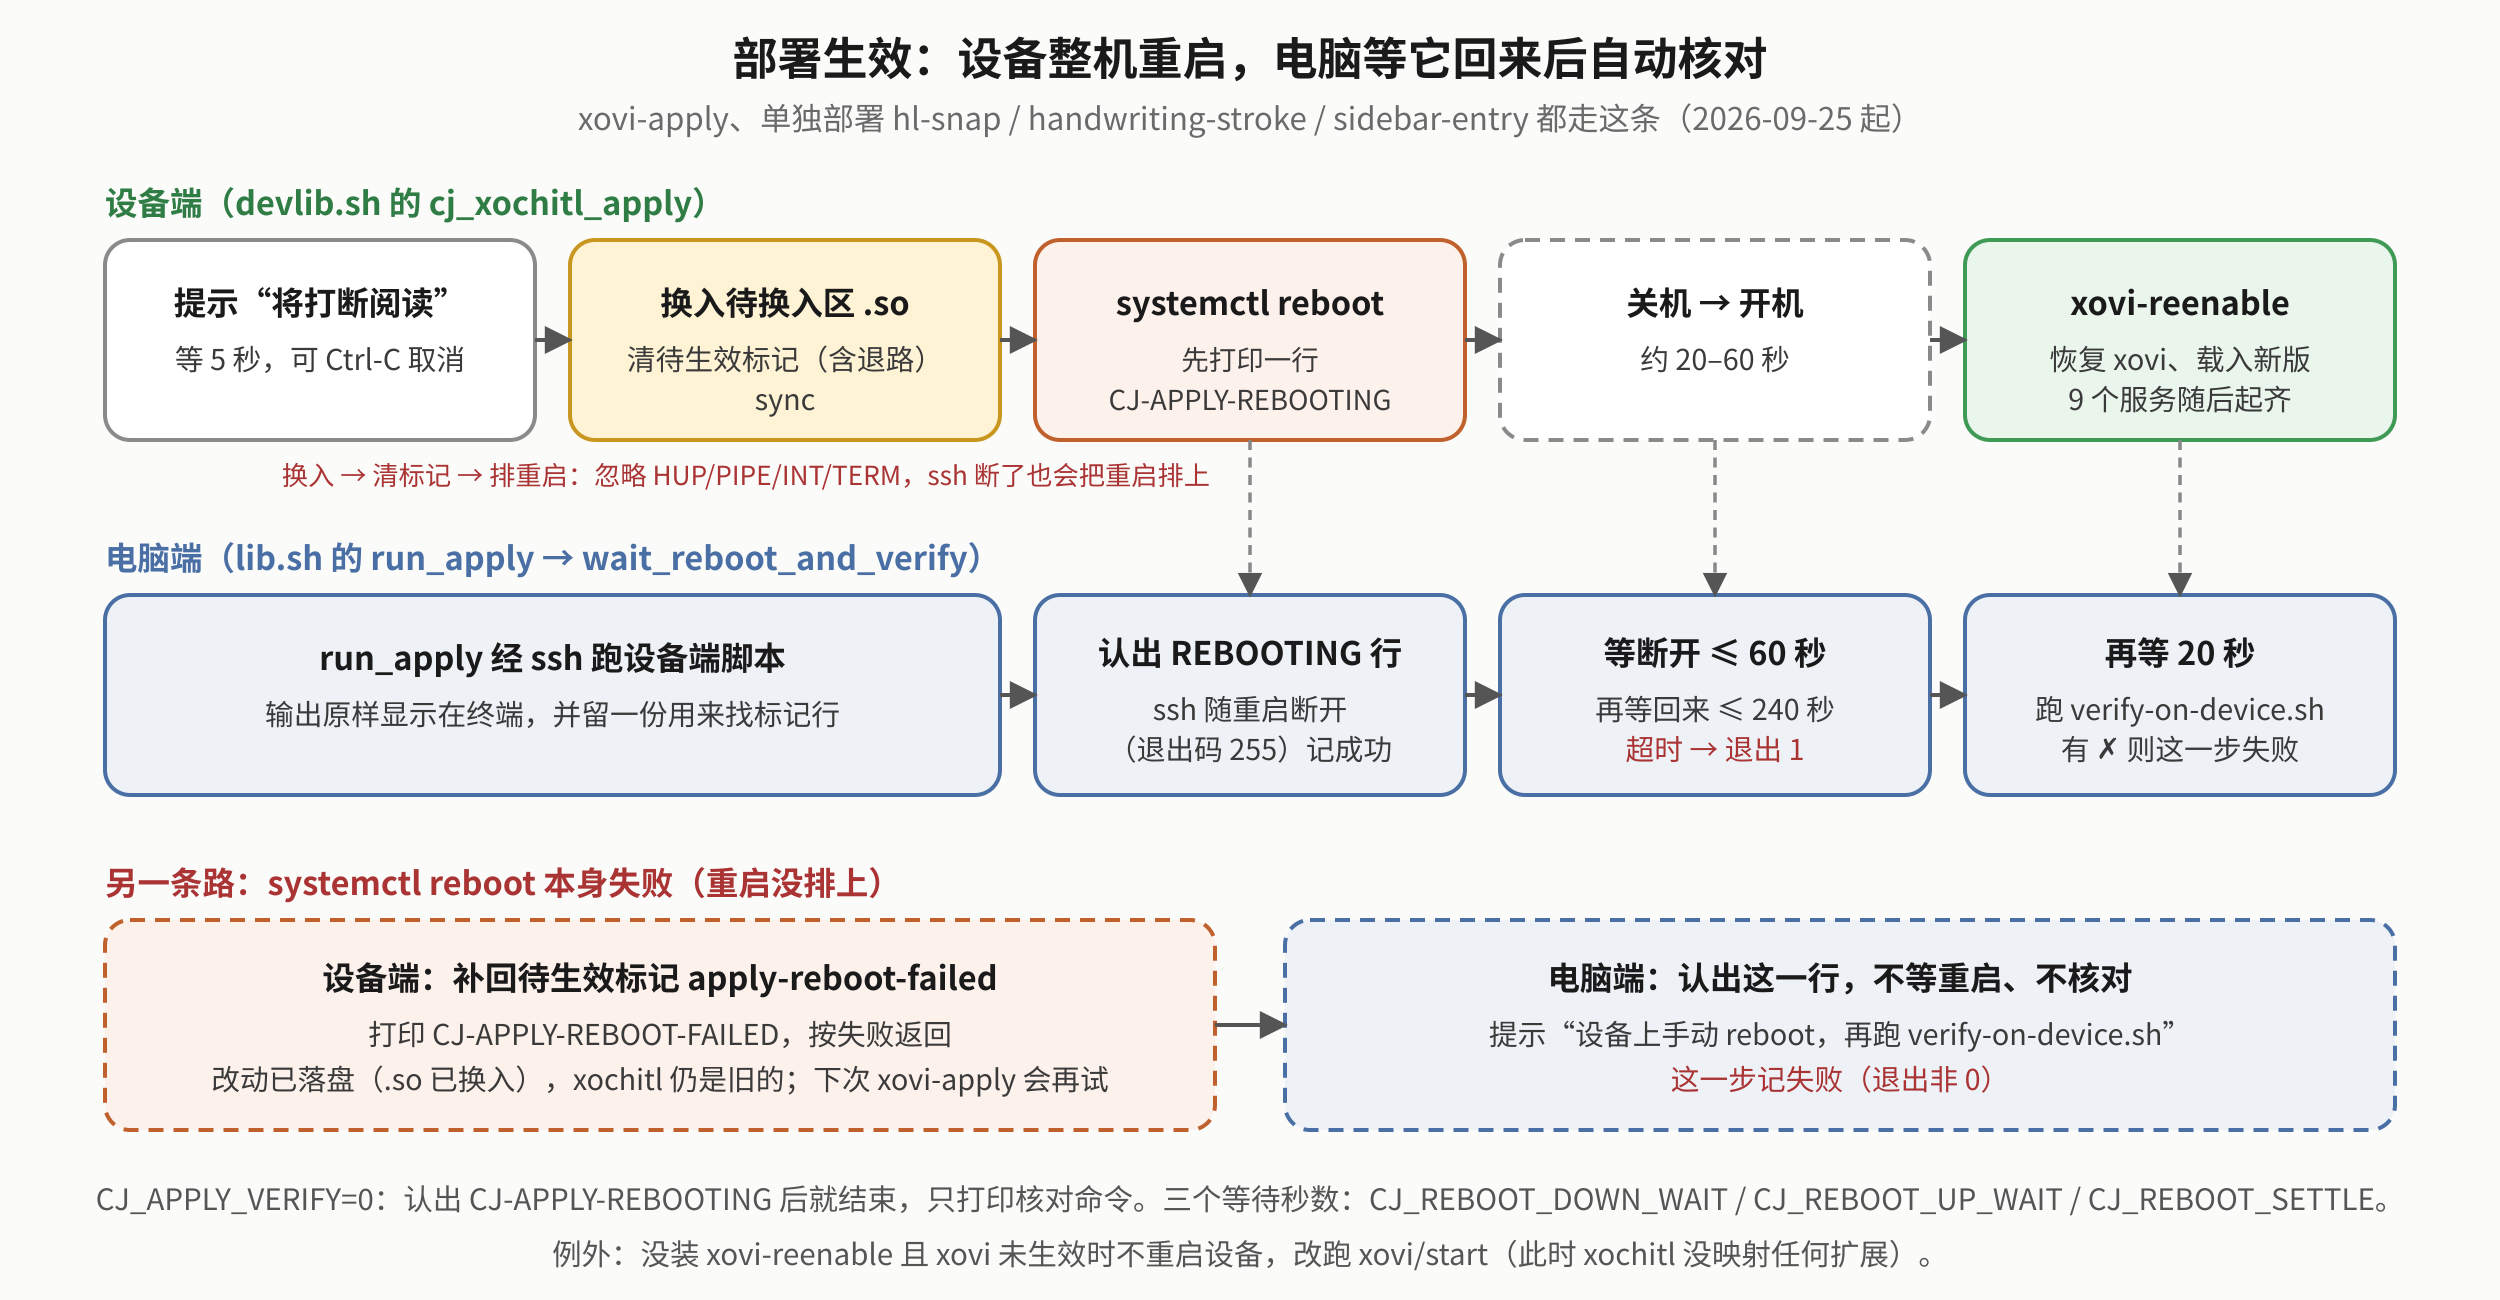
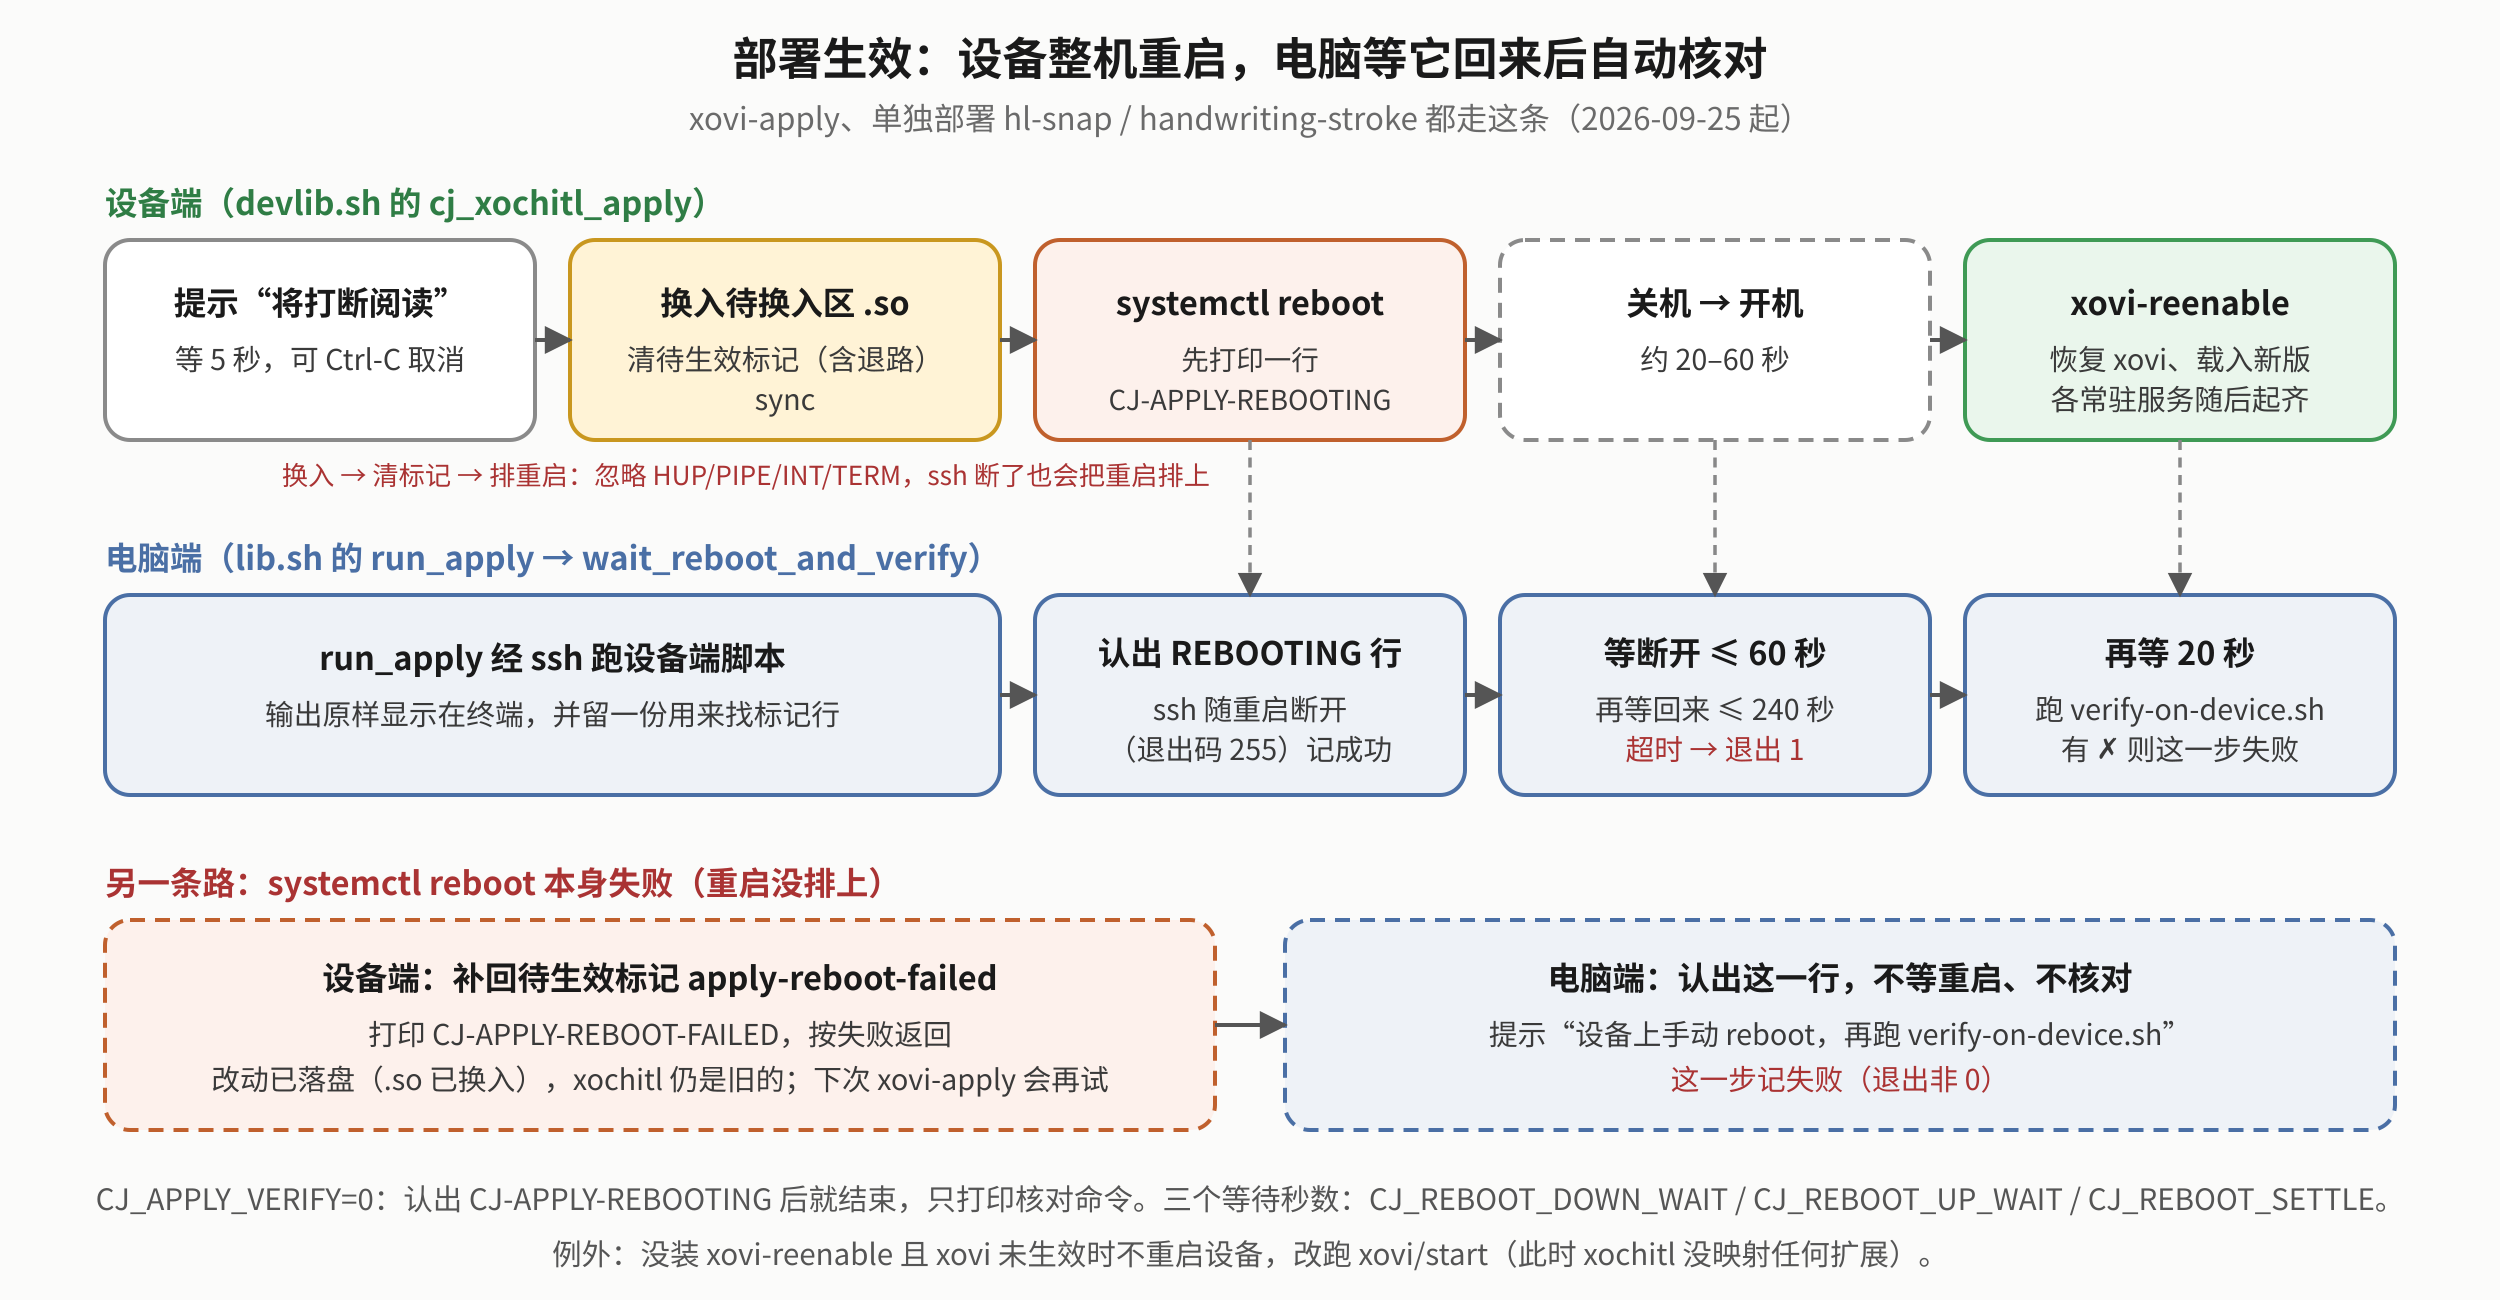
<svg xmlns="http://www.w3.org/2000/svg" viewBox="0 0 1000 520" font-family="Noto Sans CJK SC, sans-serif">
  <defs>
    <marker id="av-m" viewBox="0 0 10 10" refX="9" refY="5" markerWidth="7" markerHeight="7" orient="auto-start-reverse">
      <path d="M0,0 L10,5 L0,10 z" fill="#555" />
    </marker>
  </defs>
  <rect x="0" y="0" width="1000" height="520" fill="#fbfbfa" />
  <text x="500" y="30" text-anchor="middle" font-size="18" font-weight="bold" fill="#1a1a1a">部署生效：设备整机重启，电脑等它回来后自动核对</text>
-   <text x="500" y="52" text-anchor="middle" font-size="12.5" fill="#6a6a6a">xovi-apply、单独部署 hl-snap / handwriting-stroke / sidebar-entry 都走这条（2026-09-25 起）</text>
+   <text x="500" y="52" text-anchor="middle" font-size="12.5" fill="#6a6a6a">xovi-apply、单独部署 hl-snap / handwriting-stroke 都走这条（2026-09-25 起）</text>
  <text x="42" y="86" font-size="13" font-weight="bold" fill="#2f7d45">设备端（devlib.sh 的 cj_xochitl_apply）</text>
  <rect x="42" y="96" width="172" height="80" rx="10" fill="#ffffff" stroke="#8a8a8a" stroke-width="1.6" />
  <text x="128" y="126" text-anchor="middle" font-size="13" font-weight="bold" fill="#1a1a1a">提示“将打断阅读”</text>
  <text x="128" y="148" text-anchor="middle" font-size="11.5" fill="#3a3a3a">等 5 秒，可 Ctrl-C 取消</text>
  <rect x="228" y="96" width="172" height="80" rx="10" fill="#fff3d6" stroke="#c9971f" stroke-width="1.6" />
  <text x="314" y="126" text-anchor="middle" font-size="13" font-weight="bold" fill="#1a1a1a">换入待换入区 .so</text>
  <text x="314" y="148" text-anchor="middle" font-size="11.5" fill="#3a3a3a">清待生效标记（含退路）</text>
  <text x="314" y="164" text-anchor="middle" font-size="11.5" fill="#3a3a3a">sync</text>
  <rect x="414" y="96" width="172" height="80" rx="10" fill="#fdf1ec" stroke="#c0602d" stroke-width="1.6" />
  <text x="500" y="126" text-anchor="middle" font-size="13" font-weight="bold" fill="#1a1a1a">systemctl reboot</text>
  <text x="500" y="148" text-anchor="middle" font-size="11" fill="#3a3a3a">先打印一行</text>
  <text x="500" y="164" text-anchor="middle" font-size="11" fill="#3a3a3a">CJ-APPLY-REBOOTING</text>
  <rect x="600" y="96" width="172" height="80" rx="10" fill="#ffffff" stroke="#8a8a8a" stroke-width="1.6" stroke-dasharray="6 4" />
  <text x="686" y="126" text-anchor="middle" font-size="13" font-weight="bold" fill="#1a1a1a">关机 → 开机</text>
  <text x="686" y="148" text-anchor="middle" font-size="11.5" fill="#3a3a3a">约 20–60 秒</text>
  <rect x="786" y="96" width="172" height="80" rx="10" fill="#eaf6ec" stroke="#3f9a55" stroke-width="1.6" />
  <text x="872" y="126" text-anchor="middle" font-size="13" font-weight="bold" fill="#1a1a1a">xovi-reenable</text>
  <text x="872" y="148" text-anchor="middle" font-size="11.5" fill="#3a3a3a">恢复 xovi、载入新版</text>
-   <text x="872" y="164" text-anchor="middle" font-size="11.5" fill="#3a3a3a">9 个服务随后起齐</text>
+   <text x="872" y="164" text-anchor="middle" font-size="11.5" fill="#3a3a3a">各常驻服务随后起齐</text>
  <polyline points="214,136 228,136" fill="none" stroke="#555" stroke-width="1.6" marker-end="url(#av-m)" />
  <polyline points="400,136 414,136" fill="none" stroke="#555" stroke-width="1.6" marker-end="url(#av-m)" />
  <polyline points="586,136 600,136" fill="none" stroke="#555" stroke-width="1.6" marker-end="url(#av-m)" />
  <polyline points="772,136 786,136" fill="none" stroke="#555" stroke-width="1.6" marker-end="url(#av-m)" />
  <text x="484" y="194" text-anchor="end" font-size="10.5" fill="#a33">换入 → 清标记 → 排重启：忽略 HUP/PIPE/INT/TERM，ssh 断了也会把重启排上</text>
  <text x="42" y="228" font-size="13" font-weight="bold" fill="#4a6fa5">电脑端（lib.sh 的 run_apply → wait_reboot_and_verify）</text>
  <rect x="42" y="238" width="358" height="80" rx="10" fill="#eef2f7" stroke="#4a6fa5" stroke-width="1.6" />
  <text x="221" y="268" text-anchor="middle" font-size="13" font-weight="bold" fill="#1a1a1a">run_apply 经 ssh 跑设备端脚本</text>
  <text x="221" y="290" text-anchor="middle" font-size="11.5" fill="#3a3a3a">输出原样显示在终端，并留一份用来找标记行</text>
  <rect x="414" y="238" width="172" height="80" rx="10" fill="#eef2f7" stroke="#4a6fa5" stroke-width="1.6" />
  <text x="500" y="266" text-anchor="middle" font-size="13" font-weight="bold" fill="#1a1a1a">认出 REBOOTING 行</text>
  <text x="500" y="288" text-anchor="middle" font-size="11.5" fill="#3a3a3a">ssh 随重启断开</text>
  <text x="500" y="304" text-anchor="middle" font-size="11.5" fill="#3a3a3a">（退出码 255）记成功</text>
  <rect x="600" y="238" width="172" height="80" rx="10" fill="#eef2f7" stroke="#4a6fa5" stroke-width="1.6" />
  <text x="686" y="266" text-anchor="middle" font-size="13" font-weight="bold" fill="#1a1a1a">等断开 ≤ 60 秒</text>
  <text x="686" y="288" text-anchor="middle" font-size="11.5" fill="#3a3a3a">再等回来 ≤ 240 秒</text>
  <text x="686" y="304" text-anchor="middle" font-size="11.5" fill="#a33">超时 → 退出 1</text>
  <rect x="786" y="238" width="172" height="80" rx="10" fill="#eef2f7" stroke="#4a6fa5" stroke-width="1.6" />
  <text x="872" y="266" text-anchor="middle" font-size="13" font-weight="bold" fill="#1a1a1a">再等 20 秒</text>
  <text x="872" y="288" text-anchor="middle" font-size="11.5" fill="#3a3a3a">跑 verify-on-device.sh</text>
  <text x="872" y="304" text-anchor="middle" font-size="11.5" fill="#3a3a3a">有 ✗ 则这一步失败</text>
  <polyline points="400,278 414,278" fill="none" stroke="#555" stroke-width="1.6" marker-end="url(#av-m)" />
  <polyline points="586,278 600,278" fill="none" stroke="#555" stroke-width="1.6" marker-end="url(#av-m)" />
  <polyline points="772,278 786,278" fill="none" stroke="#555" stroke-width="1.6" marker-end="url(#av-m)" />
  <polyline points="500,176 500,238" fill="none" stroke="#888" stroke-width="1.4" stroke-dasharray="4 3" marker-end="url(#av-m)" />
  <polyline points="686,176 686,238" fill="none" stroke="#888" stroke-width="1.4" stroke-dasharray="4 3" marker-end="url(#av-m)" />
  <polyline points="872,176 872,238" fill="none" stroke="#888" stroke-width="1.4" stroke-dasharray="4 3" marker-end="url(#av-m)" />
  <text x="42" y="358" font-size="13" font-weight="bold" fill="#a33">另一条路：systemctl reboot 本身失败（重启没排上）</text>
  <rect x="42" y="368" width="444" height="84" rx="10" fill="#fdf1ec" stroke="#c0602d" stroke-width="1.6" stroke-dasharray="6 4" />
  <text x="264" y="396" text-anchor="middle" font-size="13" font-weight="bold" fill="#1a1a1a">设备端：补回待生效标记 apply-reboot-failed</text>
  <text x="264" y="418" text-anchor="middle" font-size="11.5" fill="#3a3a3a">打印 CJ-APPLY-REBOOT-FAILED，按失败返回</text>
  <text x="264" y="436" text-anchor="middle" font-size="11.5" fill="#3a3a3a">改动已落盘（.so 已换入），xochitl 仍是旧的；下次 xovi-apply 会再试</text>
  <rect x="514" y="368" width="444" height="84" rx="10" fill="#eef2f7" stroke="#4a6fa5" stroke-width="1.6" stroke-dasharray="6 4" />
  <text x="736" y="396" text-anchor="middle" font-size="13" font-weight="bold" fill="#1a1a1a">电脑端：认出这一行，不等重启、不核对</text>
  <text x="736" y="418" text-anchor="middle" font-size="11.5" fill="#3a3a3a">提示“设备上手动 reboot，再跑 verify-on-device.sh”</text>
  <text x="736" y="436" text-anchor="middle" font-size="11.5" fill="#a33">这一步记失败（退出非 0）</text>
  <polyline points="486,410 514,410" fill="none" stroke="#555" stroke-width="1.6" marker-end="url(#av-m)" />
  <text x="500" y="484" text-anchor="middle" font-size="11.8" fill="#555">CJ_APPLY_VERIFY=0：认出 CJ-APPLY-REBOOTING 后就结束，只打印核对命令。三个等待秒数：CJ_REBOOT_DOWN_WAIT / CJ_REBOOT_UP_WAIT / CJ_REBOOT_SETTLE。</text>
  <text x="500" y="506" text-anchor="middle" font-size="11.8" fill="#555">例外：没装 xovi-reenable 且 xovi 未生效时不重启设备，改跑 xovi/start（此时 xochitl 没映射任何扩展）。</text>
</svg>
